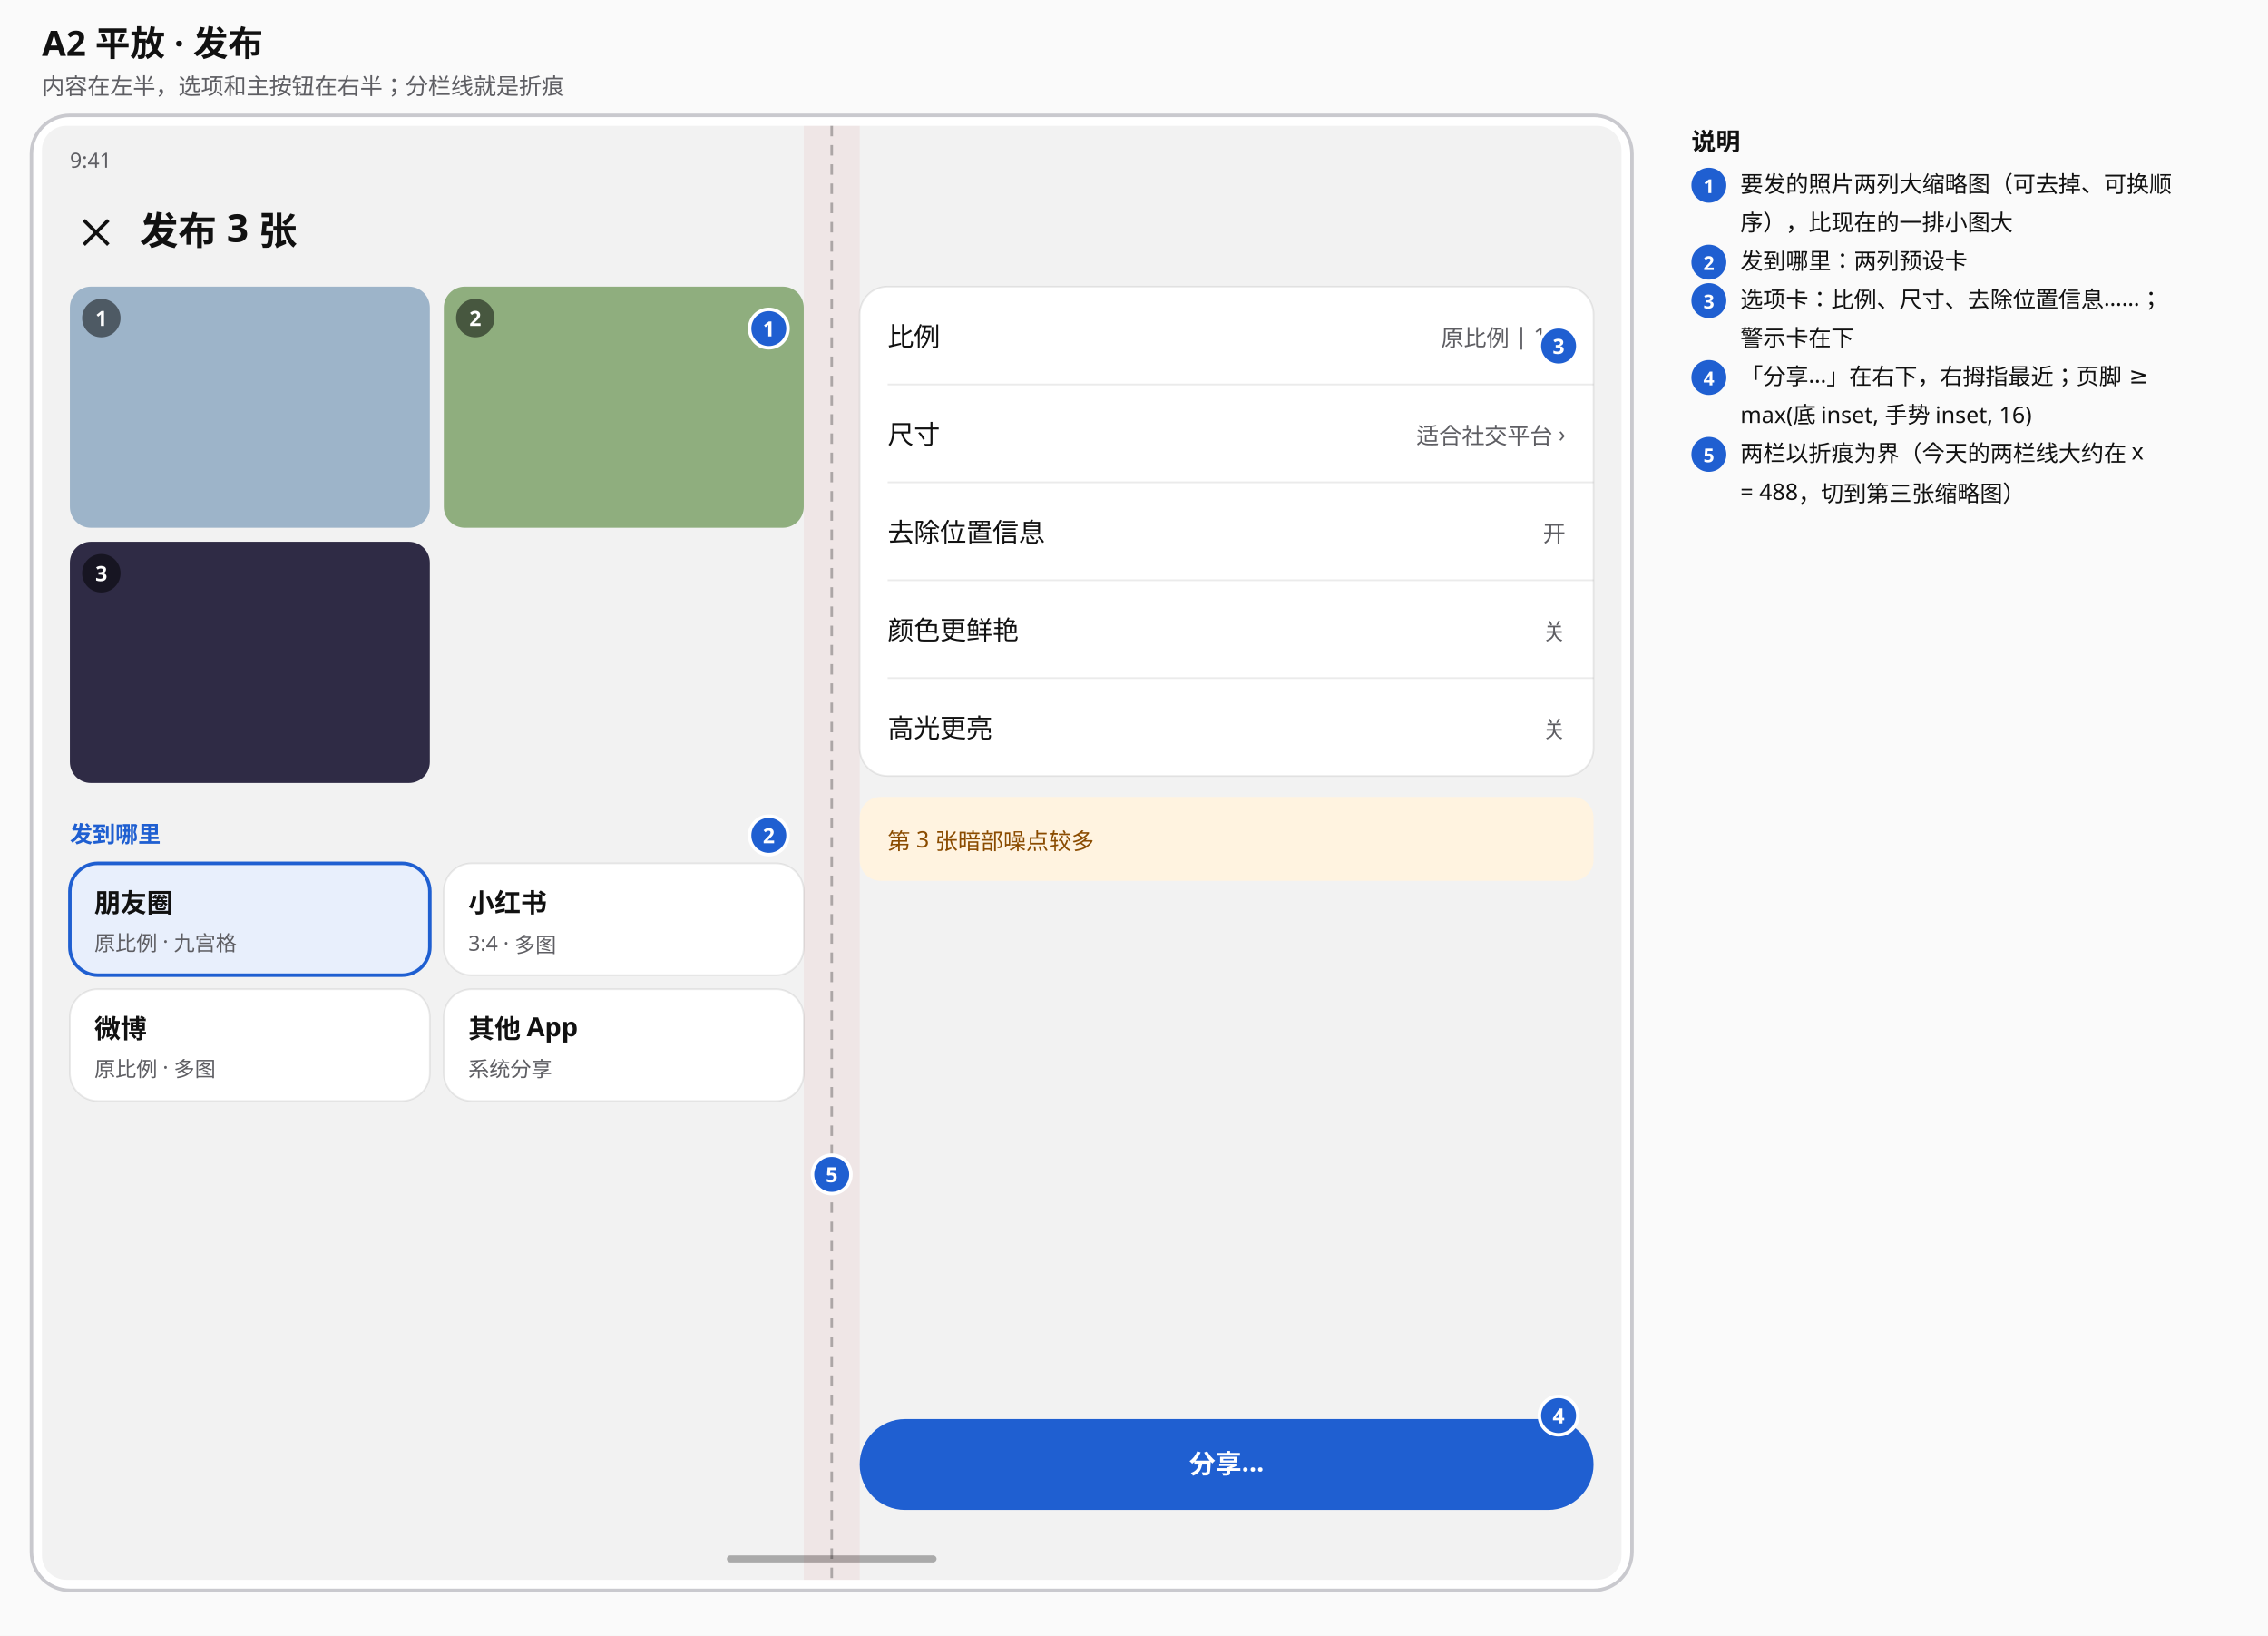
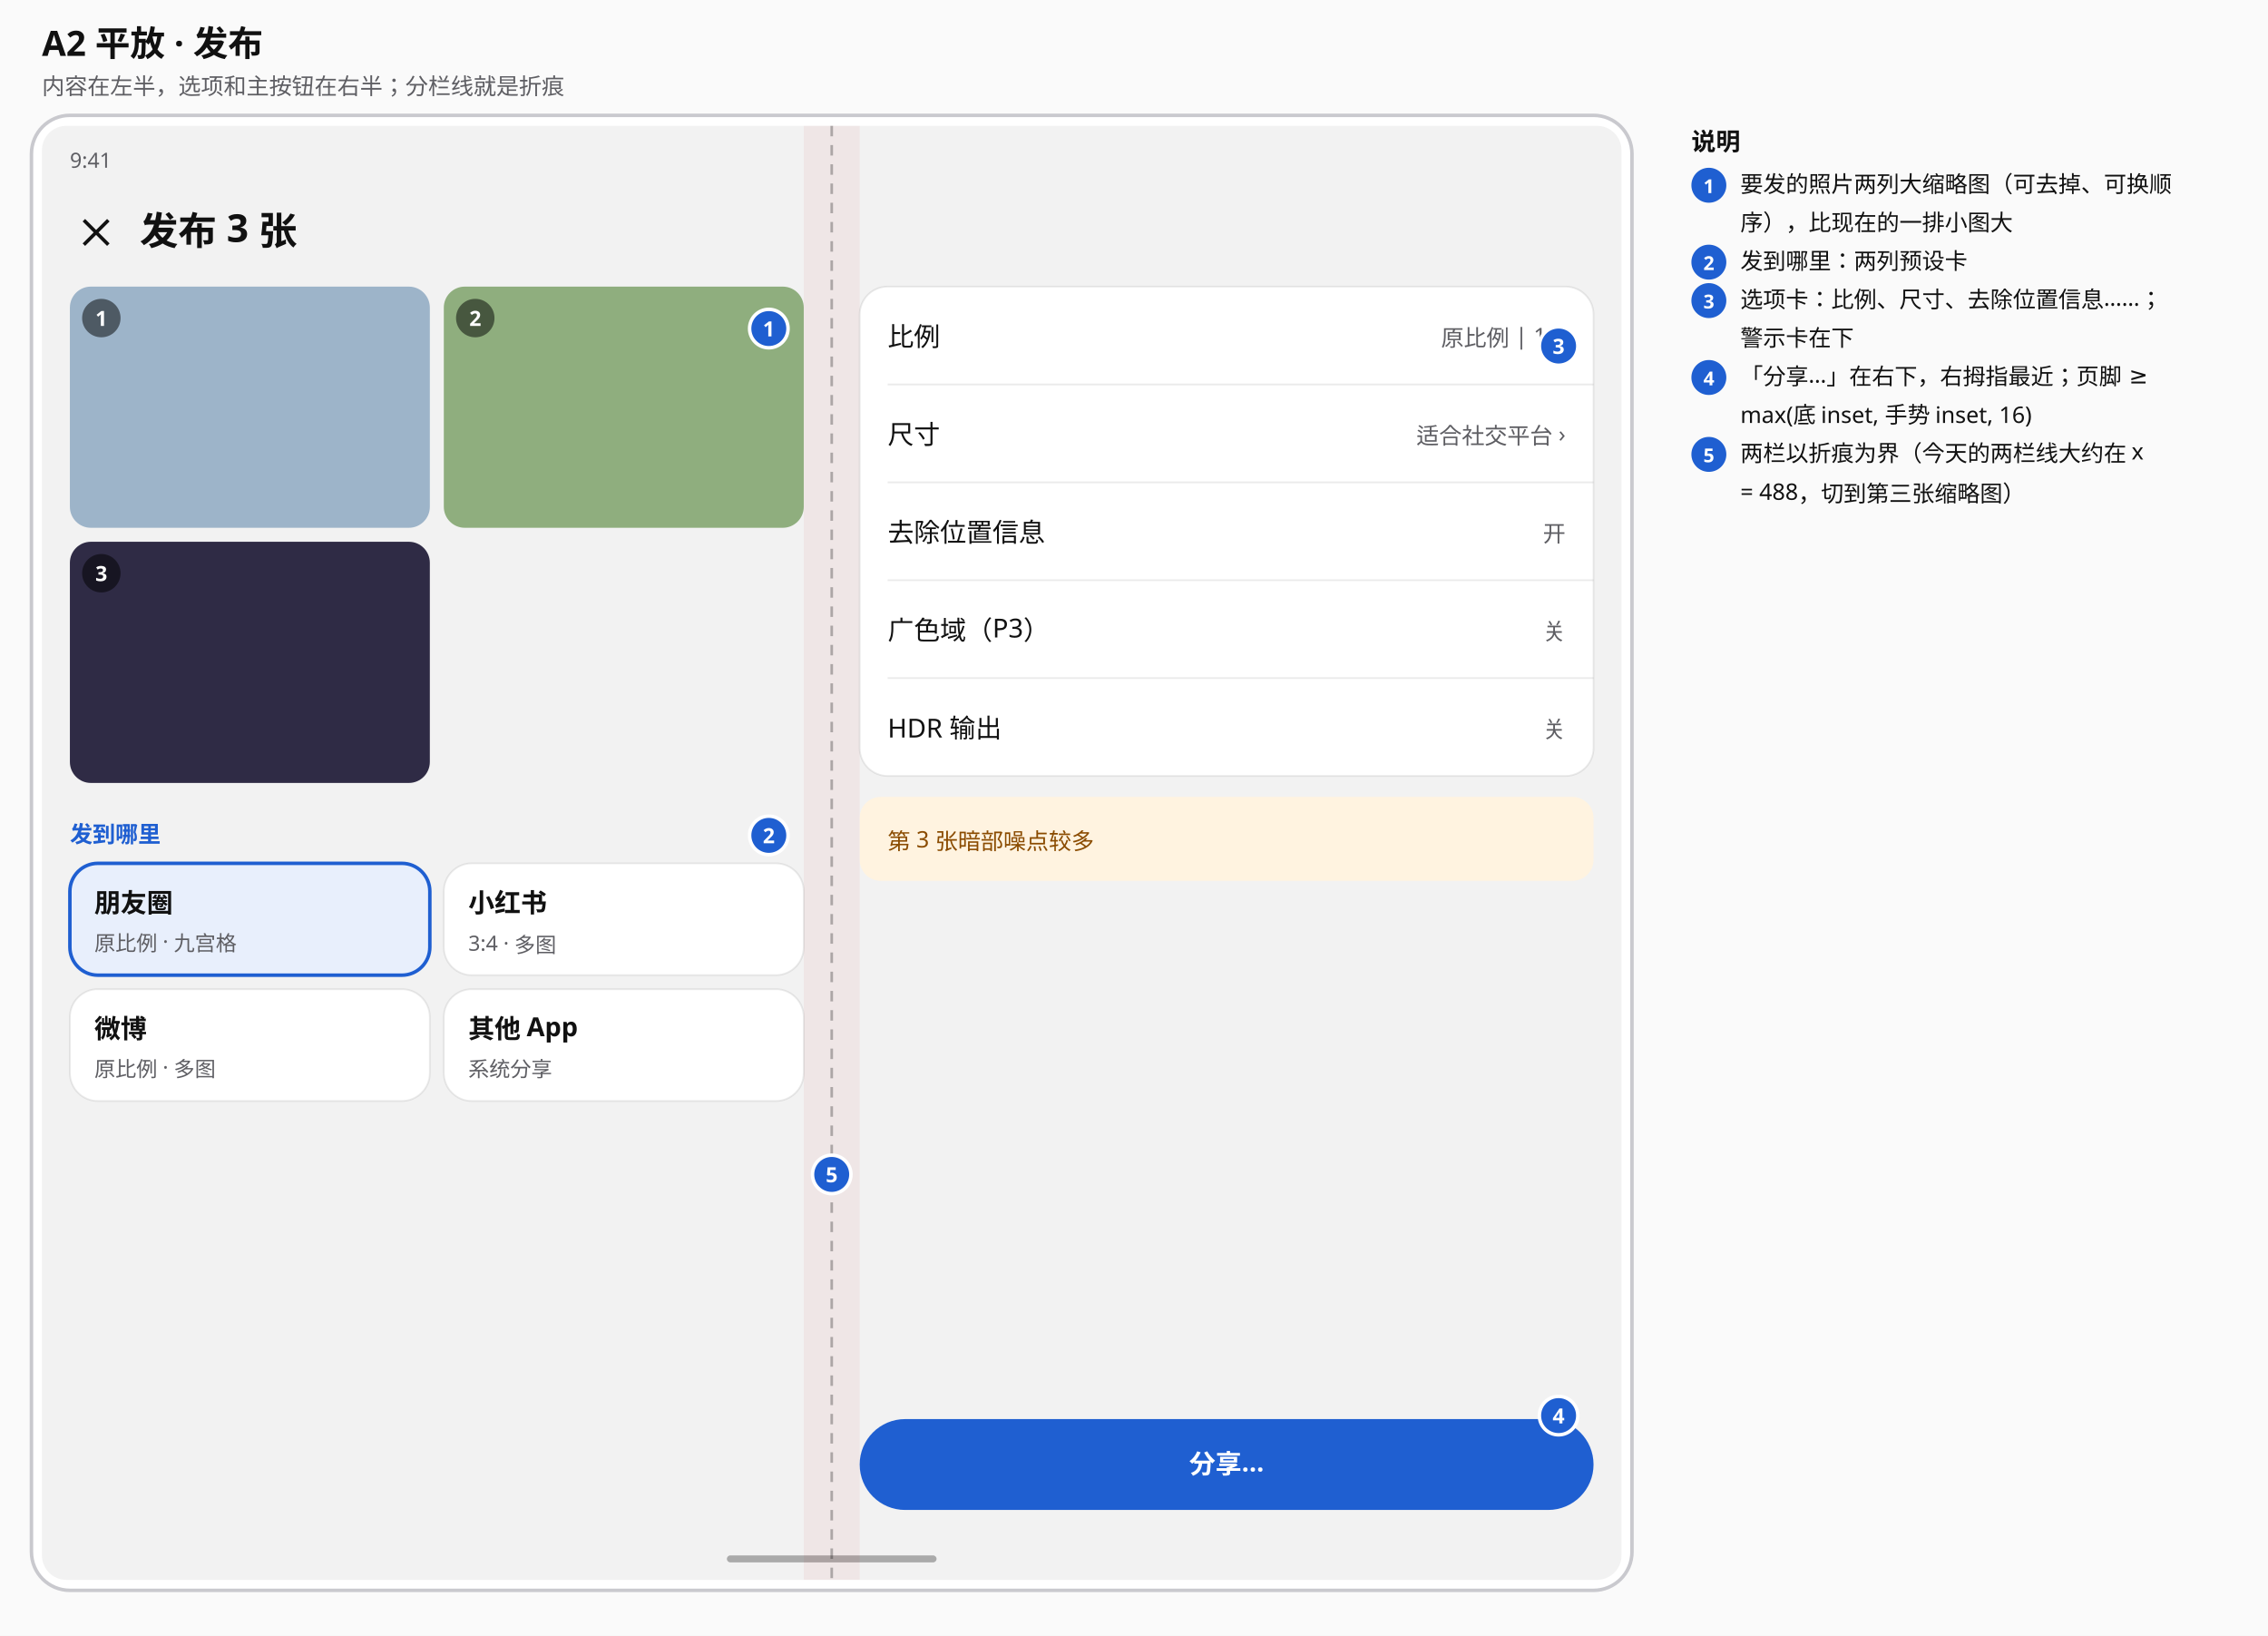
<svg xmlns="http://www.w3.org/2000/svg" width="1298" height="936" viewBox="0 0 1298 936" font-family="Noto Sans SC, PingFang SC, Microsoft YaHei, sans-serif">
  <rect width="1298" height="936" fill="#FAFAFA" />
  <text x="24" y="32" font-size="20" font-weight="700" fill="#111111">A2 平放 · 发布</text>
  <text x="24" y="54" font-size="13" fill="#5E5E63">内容在左半，选项和主按钮在右半；分栏线就是折痕</text>
  <g transform="translate(24,72)">
    <rect x="-6.0" y="-6.0" width="916.0" height="844.0" rx="22" fill="#FFFFFF" stroke="#C9C9CE" stroke-width="2" />
    <rect x="0.0" y="0.0" width="904.0" height="832.0" rx="14" fill="#F2F2F2" />
    <text x="16.0" y="24.0" font-size="12" font-weight="400" fill="#5E5E63" text-anchor="start">9:41</text>
    <rect x="392.0" y="818.0" width="120.0" height="4.0" rx="2" fill="rgba(0,0,0,0.30)" />
    <rect x="436.0" y="0.0" width="32.0" height="832.0" rx="0" fill="rgba(198,40,40,0.06)" />
    <line x1="452.0" y1="0.0" x2="452.0" y2="832.0" stroke="rgba(0,0,0,0.28)" stroke-width="1.5" stroke-dasharray="6 5" />
    <path d="M24,54 l14,14 M38,54 l-14,14" stroke="#111111" stroke-width="2" />
    <text x="56.0" y="68.0" font-size="22" font-weight="700" fill="#111111" text-anchor="start">发布 3 张</text>
    <rect x="16.0" y="92.0" width="206.0" height="138.0" rx="12" fill="#9DB4C9" />
    <circle cx="34.0" cy="110.0" r="11" fill="rgba(0,0,0,0.5)" />
    <text x="34.0" y="114.5" font-size="12" font-weight="700" fill="#FFFFFF" text-anchor="middle">1</text>
    <rect x="230.0" y="92.0" width="206.0" height="138.0" rx="12" fill="#8FAE7E" />
    <circle cx="248.0" cy="110.0" r="11" fill="rgba(0,0,0,0.5)" />
    <text x="248.0" y="114.5" font-size="12" font-weight="700" fill="#FFFFFF" text-anchor="middle">2</text>
    <rect x="16.0" y="238.0" width="206.0" height="138.0" rx="12" fill="#2F2B45" />
    <circle cx="34.0" cy="256.0" r="11" fill="rgba(0,0,0,0.5)" />
    <text x="34.0" y="260.5" font-size="12" font-weight="700" fill="#FFFFFF" text-anchor="middle">3</text>
    <text x="16.0" y="410.0" font-size="13" font-weight="600" fill="#1F5FD1" text-anchor="start">发到哪里</text>
    <rect x="16.0" y="422.0" width="206.0" height="64.0" rx="16" fill="#E8EFFC" stroke="#1F5FD1" stroke-width="2" />
    <text x="30.0" y="450.0" font-size="15" font-weight="600" fill="#111111" text-anchor="start">朋友圈</text>
    <text x="30.0" y="472.0" font-size="12" font-weight="400" fill="#5E5E63" text-anchor="start">原比例 · 九宫格</text>
    <rect x="230.0" y="422.0" width="206.0" height="64.0" rx="16" fill="#FFFFFF" stroke="rgba(0,0,0,0.08)" stroke-width="1" />
    <text x="244.0" y="450.0" font-size="15" font-weight="600" fill="#111111" text-anchor="start">小红书</text>
    <text x="244.0" y="472.0" font-size="12" font-weight="400" fill="#5E5E63" text-anchor="start">3:4 · 多图</text>
    <rect x="16.0" y="494.0" width="206.0" height="64.0" rx="16" fill="#FFFFFF" stroke="rgba(0,0,0,0.08)" stroke-width="1" />
    <text x="30.0" y="522.0" font-size="15" font-weight="600" fill="#111111" text-anchor="start">微博</text>
    <text x="30.0" y="544.0" font-size="12" font-weight="400" fill="#5E5E63" text-anchor="start">原比例 · 多图</text>
    <rect x="230.0" y="494.0" width="206.0" height="64.0" rx="16" fill="#FFFFFF" stroke="rgba(0,0,0,0.08)" stroke-width="1" />
    <text x="244.0" y="522.0" font-size="15" font-weight="600" fill="#111111" text-anchor="start">其他 App</text>
    <text x="244.0" y="544.0" font-size="12" font-weight="400" fill="#5E5E63" text-anchor="start">系统分享</text>
    <rect x="468.0" y="92.0" width="420.0" height="280.0" rx="16" fill="#FFFFFF" stroke="rgba(0,0,0,0.08)" stroke-width="1" />
    <text x="484.0" y="126.0" font-size="15" font-weight="400" fill="#111111" text-anchor="start">比例</text>
    <text x="872.0" y="126.0" font-size="13" font-weight="400" fill="#5E5E63" text-anchor="end">原比例 | 1:1</text>
    <line x1="484.0" y1="148.0" x2="888.0" y2="148.0" stroke="rgba(0,0,0,0.08)" stroke-width="1" />
    <text x="484.0" y="182.0" font-size="15" font-weight="400" fill="#111111" text-anchor="start">尺寸</text>
    <text x="872.0" y="182.0" font-size="13" font-weight="400" fill="#5E5E63" text-anchor="end">适合社交平台 ›</text>
    <line x1="484.0" y1="204.0" x2="888.0" y2="204.0" stroke="rgba(0,0,0,0.08)" stroke-width="1" />
    <text x="484.0" y="238.0" font-size="15" font-weight="400" fill="#111111" text-anchor="start">去除位置信息</text>
    <text x="872.0" y="238.0" font-size="13" font-weight="400" fill="#5E5E63" text-anchor="end">开</text>
    <line x1="484.0" y1="260.0" x2="888.0" y2="260.0" stroke="rgba(0,0,0,0.08)" stroke-width="1" />
-     <text x="484.0" y="294.0" font-size="15" font-weight="400" fill="#111111" text-anchor="start">颜色更鲜艳</text>
+     <text x="484.0" y="294.0" font-size="15" font-weight="400" fill="#111111" text-anchor="start">广色域（P3）</text>
    <text x="872.0" y="294.0" font-size="13" font-weight="400" fill="#5E5E63" text-anchor="end">关</text>
    <line x1="484.0" y1="316.0" x2="888.0" y2="316.0" stroke="rgba(0,0,0,0.08)" stroke-width="1" />
-     <text x="484.0" y="350.0" font-size="15" font-weight="400" fill="#111111" text-anchor="start">高光更亮</text>
+     <text x="484.0" y="350.0" font-size="15" font-weight="400" fill="#111111" text-anchor="start">HDR 输出</text>
    <text x="872.0" y="350.0" font-size="13" font-weight="400" fill="#5E5E63" text-anchor="end">关</text>
    <rect x="468.0" y="384.0" width="420.0" height="48.0" rx="12" fill="#FFF3E0" />
    <text x="484.0" y="414.0" font-size="13" font-weight="400" fill="#8A4B00" text-anchor="start">第 3 张暗部噪点较多</text>
    <rect x="468.0" y="740.0" width="420.0" height="52.0" rx="26" fill="#1F5FD1" />
    <text x="678.0" y="771.0" font-size="15" font-weight="600" fill="#FFFFFF" text-anchor="middle">分享…</text>
    <circle cx="416.0" cy="116.0" r="11" fill="#1F5FD1" stroke="#FFFFFF" stroke-width="2" />
    <text x="416.0" y="120.5" font-size="12" font-weight="700" fill="#FFFFFF" text-anchor="middle">1</text>
    <circle cx="416.0" cy="406.0" r="11" fill="#1F5FD1" stroke="#FFFFFF" stroke-width="2" />
    <text x="416.0" y="410.5" font-size="12" font-weight="700" fill="#FFFFFF" text-anchor="middle">2</text>
    <circle cx="868.0" cy="126.0" r="11" fill="#1F5FD1" stroke="#FFFFFF" stroke-width="2" />
    <text x="868.0" y="130.5" font-size="12" font-weight="700" fill="#FFFFFF" text-anchor="middle">3</text>
    <circle cx="868.0" cy="738.0" r="11" fill="#1F5FD1" stroke="#FFFFFF" stroke-width="2" />
    <text x="868.0" y="742.5" font-size="12" font-weight="700" fill="#FFFFFF" text-anchor="middle">4</text>
    <circle cx="452.0" cy="600.0" r="11" fill="#1F5FD1" stroke="#FFFFFF" stroke-width="2" />
    <text x="452.0" y="604.5" font-size="12" font-weight="700" fill="#FFFFFF" text-anchor="middle">5</text>
  </g>
  <text x="968" y="86" font-size="14" font-weight="600" fill="#111111">说明</text>
  <circle cx="978" cy="106" r="10" fill="#1F5FD1" />
  <text x="978" y="110.5" font-size="11" font-weight="700" fill="#FFFFFF" text-anchor="middle">1</text>
  <text x="996" y="110" font-size="13" fill="#111111">要发的照片两列大缩略图（可去掉、可换顺</text>
  <text x="996" y="132" font-size="13" fill="#111111">序），比现在的一排小图大</text>
  <circle cx="978" cy="150" r="10" fill="#1F5FD1" />
  <text x="978" y="154.5" font-size="11" font-weight="700" fill="#FFFFFF" text-anchor="middle">2</text>
  <text x="996" y="154" font-size="13" fill="#111111">发到哪里：两列预设卡</text>
  <circle cx="978" cy="172" r="10" fill="#1F5FD1" />
  <text x="978" y="176.5" font-size="11" font-weight="700" fill="#FFFFFF" text-anchor="middle">3</text>
  <text x="996" y="176" font-size="13" fill="#111111">选项卡：比例、尺寸、去除位置信息……；</text>
  <text x="996" y="198" font-size="13" fill="#111111">警示卡在下</text>
  <circle cx="978" cy="216" r="10" fill="#1F5FD1" />
  <text x="978" y="220.5" font-size="11" font-weight="700" fill="#FFFFFF" text-anchor="middle">4</text>
  <text x="996" y="220" font-size="13" fill="#111111">「分享…」在右下，右拇指最近；页脚 ≥ </text>
  <text x="996" y="242" font-size="13" fill="#111111">max(底 inset, 手势 inset, 16)</text>
  <circle cx="978" cy="260" r="10" fill="#1F5FD1" />
  <text x="978" y="264.5" font-size="11" font-weight="700" fill="#FFFFFF" text-anchor="middle">5</text>
  <text x="996" y="264" font-size="13" fill="#111111">两栏以折痕为界（今天的两栏线大约在 x </text>
  <text x="996" y="286" font-size="13" fill="#111111">= 488，切到第三张缩略图）</text>
</svg>
